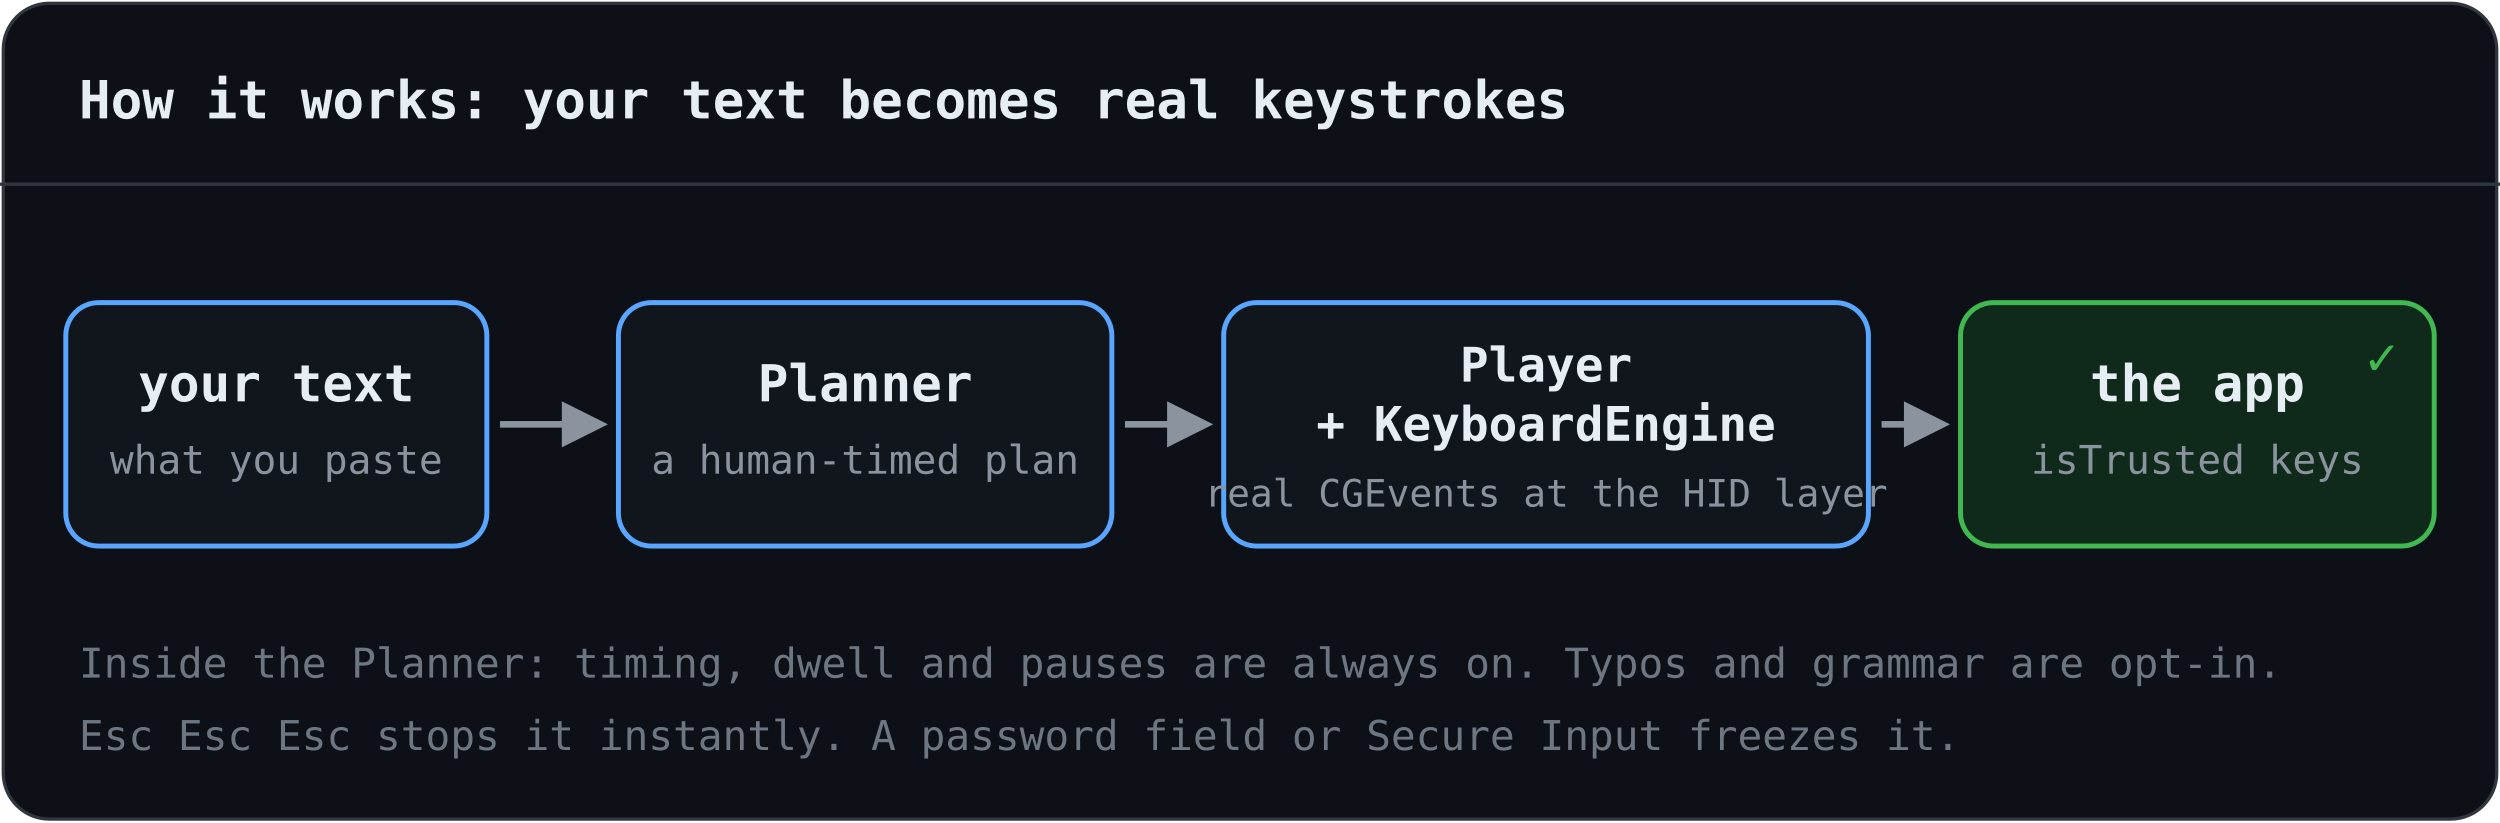
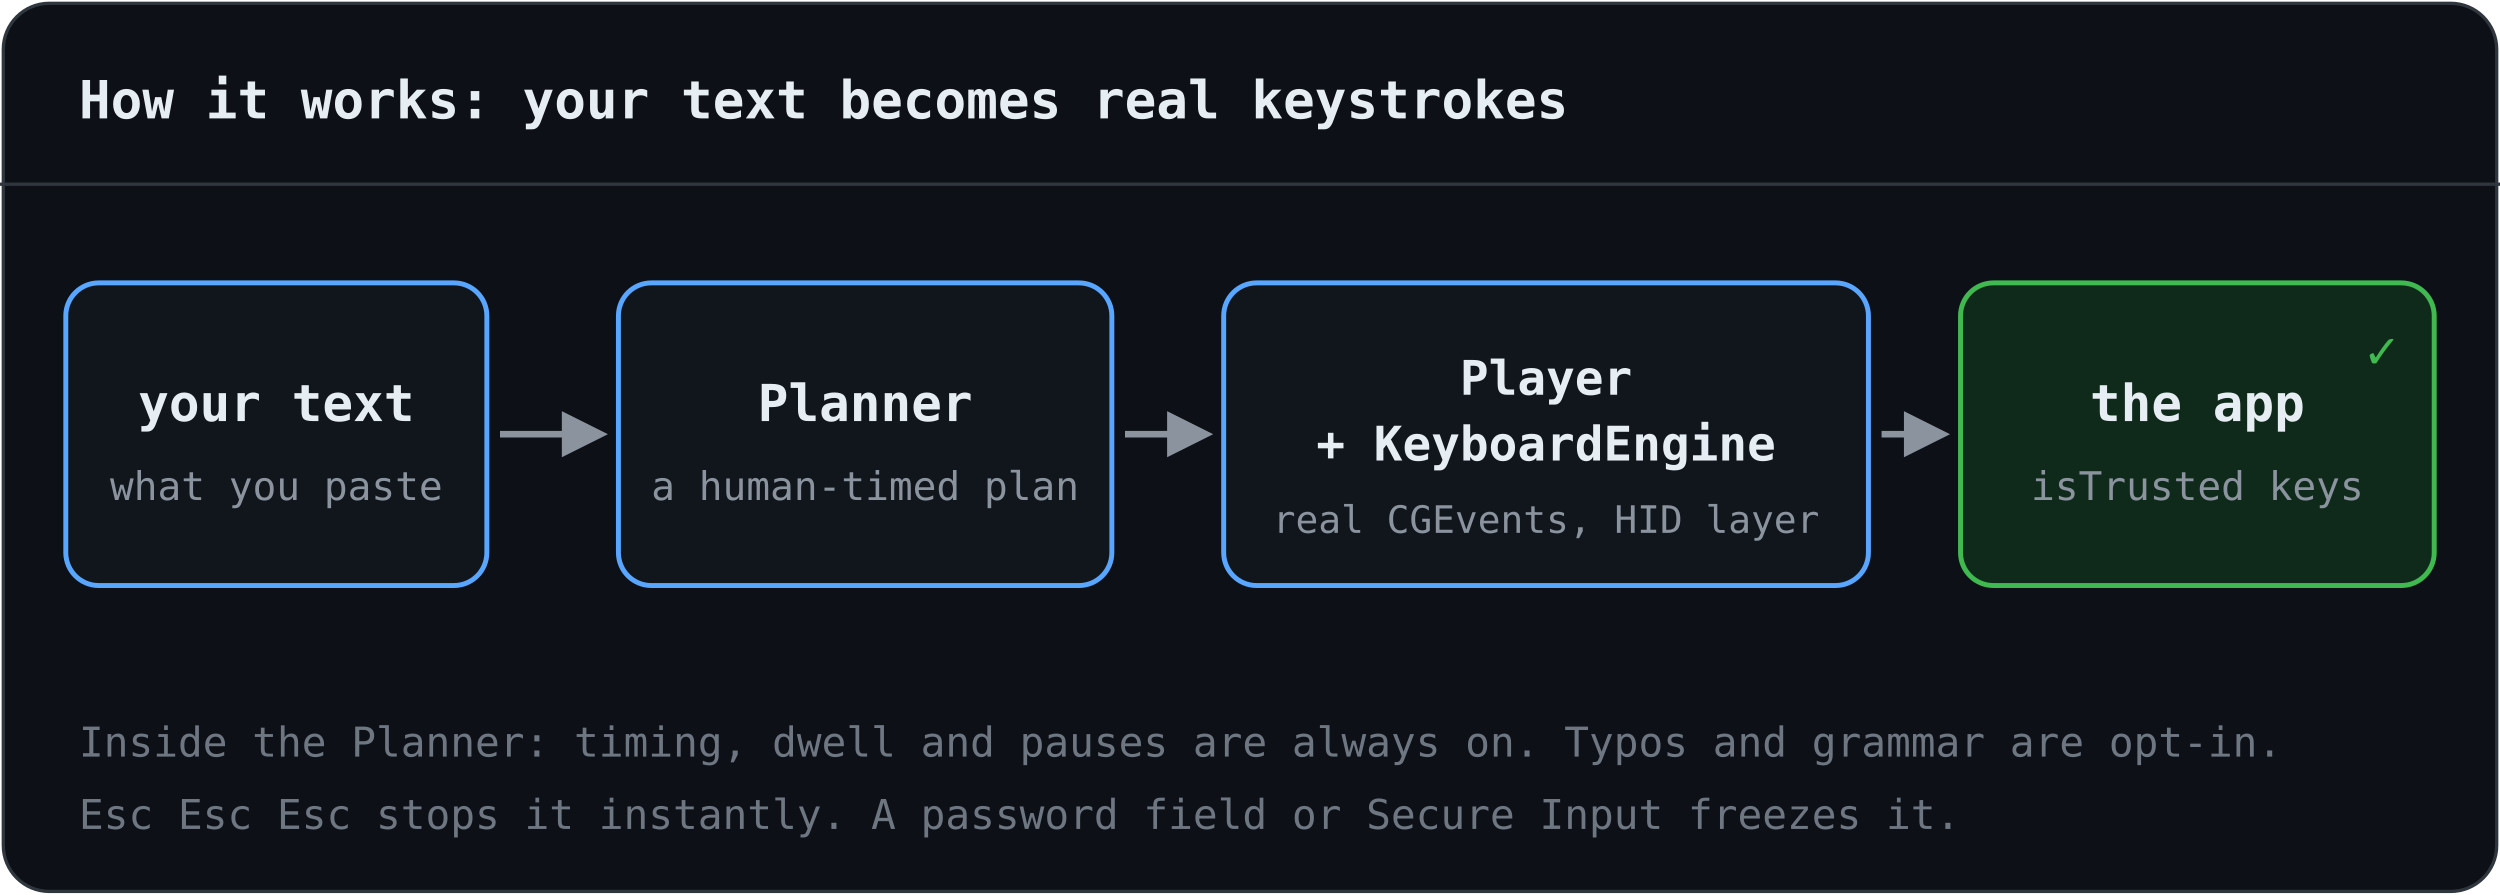
- <svg xmlns="http://www.w3.org/2000/svg" viewBox="0 0 760 250" width="760" height="250" font-family="ui-monospace,SFMono-Regular,Menlo,Consolas,monospace">
-   <rect x="1" y="1" width="758" height="248" rx="14" fill="#0d1117" stroke="#30363d" />
+ <svg xmlns="http://www.w3.org/2000/svg" viewBox="0 0 760 272" width="760" height="272" font-family="ui-monospace,SFMono-Regular,Menlo,Consolas,monospace">
+   <rect x="1" y="1" width="758" height="270" rx="14" fill="#0d1117" stroke="#30363d" />
  <text x="24" y="36" font-size="16" font-weight="700" fill="#e6edf3">How it works: your text becomes real keystrokes</text>
  <line x1="0" y1="56" x2="760" y2="56" stroke="#30363d" />
  <defs>
    <marker id="ar" viewBox="0 0 10 10" refX="8" refY="5" markerWidth="7" markerHeight="7" orient="auto-start-reverse">
      <path d="M0 0 L10 5 L0 10 z" fill="#8b949e" />
    </marker>
  </defs>
-   <rect x="20" y="92" width="128" height="74" rx="10" fill="#11161d" stroke="#58a6ff" stroke-width="1.5" />
-   <text x="84.0" y="122" font-size="15.5" font-weight="700" fill="#e6edf3" text-anchor="middle">your text</text>
-   <text x="84.0" y="144" font-size="12" fill="#8b949e" text-anchor="middle">what you paste</text>
-   <line x1="152" y1="129.0" x2="182" y2="129.0" stroke="#8b949e" stroke-width="2" marker-end="url(#ar)" />
-   <rect x="188" y="92" width="150" height="74" rx="10" fill="#11161d" stroke="#58a6ff" stroke-width="1.5" />
-   <text x="263.0" y="122" font-size="15.5" font-weight="700" fill="#e6edf3" text-anchor="middle">Planner</text>
-   <text x="263.0" y="144" font-size="12" fill="#8b949e" text-anchor="middle">a human-timed plan</text>
-   <line x1="342" y1="129.0" x2="366" y2="129.0" stroke="#8b949e" stroke-width="2" marker-end="url(#ar)" />
-   <rect x="372" y="92" width="196" height="74" rx="10" fill="#11161d" stroke="#58a6ff" stroke-width="1.5" />
-   <text x="470.0" y="116" font-size="14.5" font-weight="700" fill="#e6edf3" text-anchor="middle">Player</text>
-   <text x="470.0" y="134" font-size="14.5" font-weight="700" fill="#e6edf3" text-anchor="middle">+ KeyboardEngine</text>
-   <text x="470.0" y="154" font-size="11.5" fill="#8b949e" text-anchor="middle">real CGEvents at the HID layer</text>
-   <line x1="572" y1="129.0" x2="590" y2="129.0" stroke="#8b949e" stroke-width="2" marker-end="url(#ar)" />
-   <rect x="596" y="92" width="144" height="74" rx="10" fill="#0f2a1a" stroke="#3fb950" stroke-width="1.5" />
-   <text x="668.0" y="122" font-size="15.5" font-weight="700" fill="#e6edf3" text-anchor="middle">the app</text>
-   <text x="668.0" y="144" font-size="12" fill="#8b949e" text-anchor="middle">isTrusted keys</text>
-   <text x="724" y="114" font-size="16" fill="#3fb950" text-anchor="middle">✓</text>
-   <text x="24" y="206" font-size="12.5" fill="#6e7681">Inside the Planner: timing, dwell and pauses are always on. Typos and grammar are opt-in.</text>
-   <text x="24" y="228" font-size="12.5" fill="#6e7681">Esc Esc Esc stops it instantly. A password field or Secure Input freezes it.</text>
+   <rect x="20" y="86" width="128" height="92" rx="10" fill="#11161d" stroke="#58a6ff" stroke-width="1.5" />
+   <text x="84.0" y="128" font-size="15.5" font-weight="700" fill="#e6edf3" text-anchor="middle">your text</text>
+   <text x="84.0" y="152" font-size="12" fill="#8b949e" text-anchor="middle">what you paste</text>
+   <line x1="152" y1="132.0" x2="182" y2="132.0" stroke="#8b949e" stroke-width="2" marker-end="url(#ar)" />
+   <rect x="188" y="86" width="150" height="92" rx="10" fill="#11161d" stroke="#58a6ff" stroke-width="1.5" />
+   <text x="263.0" y="128" font-size="15.5" font-weight="700" fill="#e6edf3" text-anchor="middle">Planner</text>
+   <text x="263.0" y="152" font-size="12" fill="#8b949e" text-anchor="middle">a human-timed plan</text>
+   <line x1="342" y1="132.0" x2="366" y2="132.0" stroke="#8b949e" stroke-width="2" marker-end="url(#ar)" />
+   <rect x="372" y="86" width="196" height="92" rx="10" fill="#11161d" stroke="#58a6ff" stroke-width="1.5" />
+   <text x="470.0" y="120" font-size="14.5" font-weight="700" fill="#e6edf3" text-anchor="middle">Player</text>
+   <text x="470.0" y="140" font-size="14.5" font-weight="700" fill="#e6edf3" text-anchor="middle">+ KeyboardEngine</text>
+   <text x="470.0" y="162" font-size="11.5" fill="#8b949e" text-anchor="middle">real CGEvents, HID layer</text>
+   <line x1="572" y1="132.0" x2="590" y2="132.0" stroke="#8b949e" stroke-width="2" marker-end="url(#ar)" />
+   <rect x="596" y="86" width="144" height="92" rx="10" fill="#0f2a1a" stroke="#3fb950" stroke-width="1.5" />
+   <text x="668.0" y="128" font-size="15.5" font-weight="700" fill="#e6edf3" text-anchor="middle">the app</text>
+   <text x="668.0" y="152" font-size="12" fill="#8b949e" text-anchor="middle">isTrusted keys</text>
+   <text x="724" y="112" font-size="16" fill="#3fb950" text-anchor="middle">✓</text>
+   <text x="24" y="230" font-size="12.5" fill="#6e7681">Inside the Planner: timing, dwell and pauses are always on. Typos and grammar are opt-in.</text>
+   <text x="24" y="252" font-size="12.5" fill="#6e7681">Esc Esc Esc stops it instantly. A password field or Secure Input freezes it.</text>
</svg>
